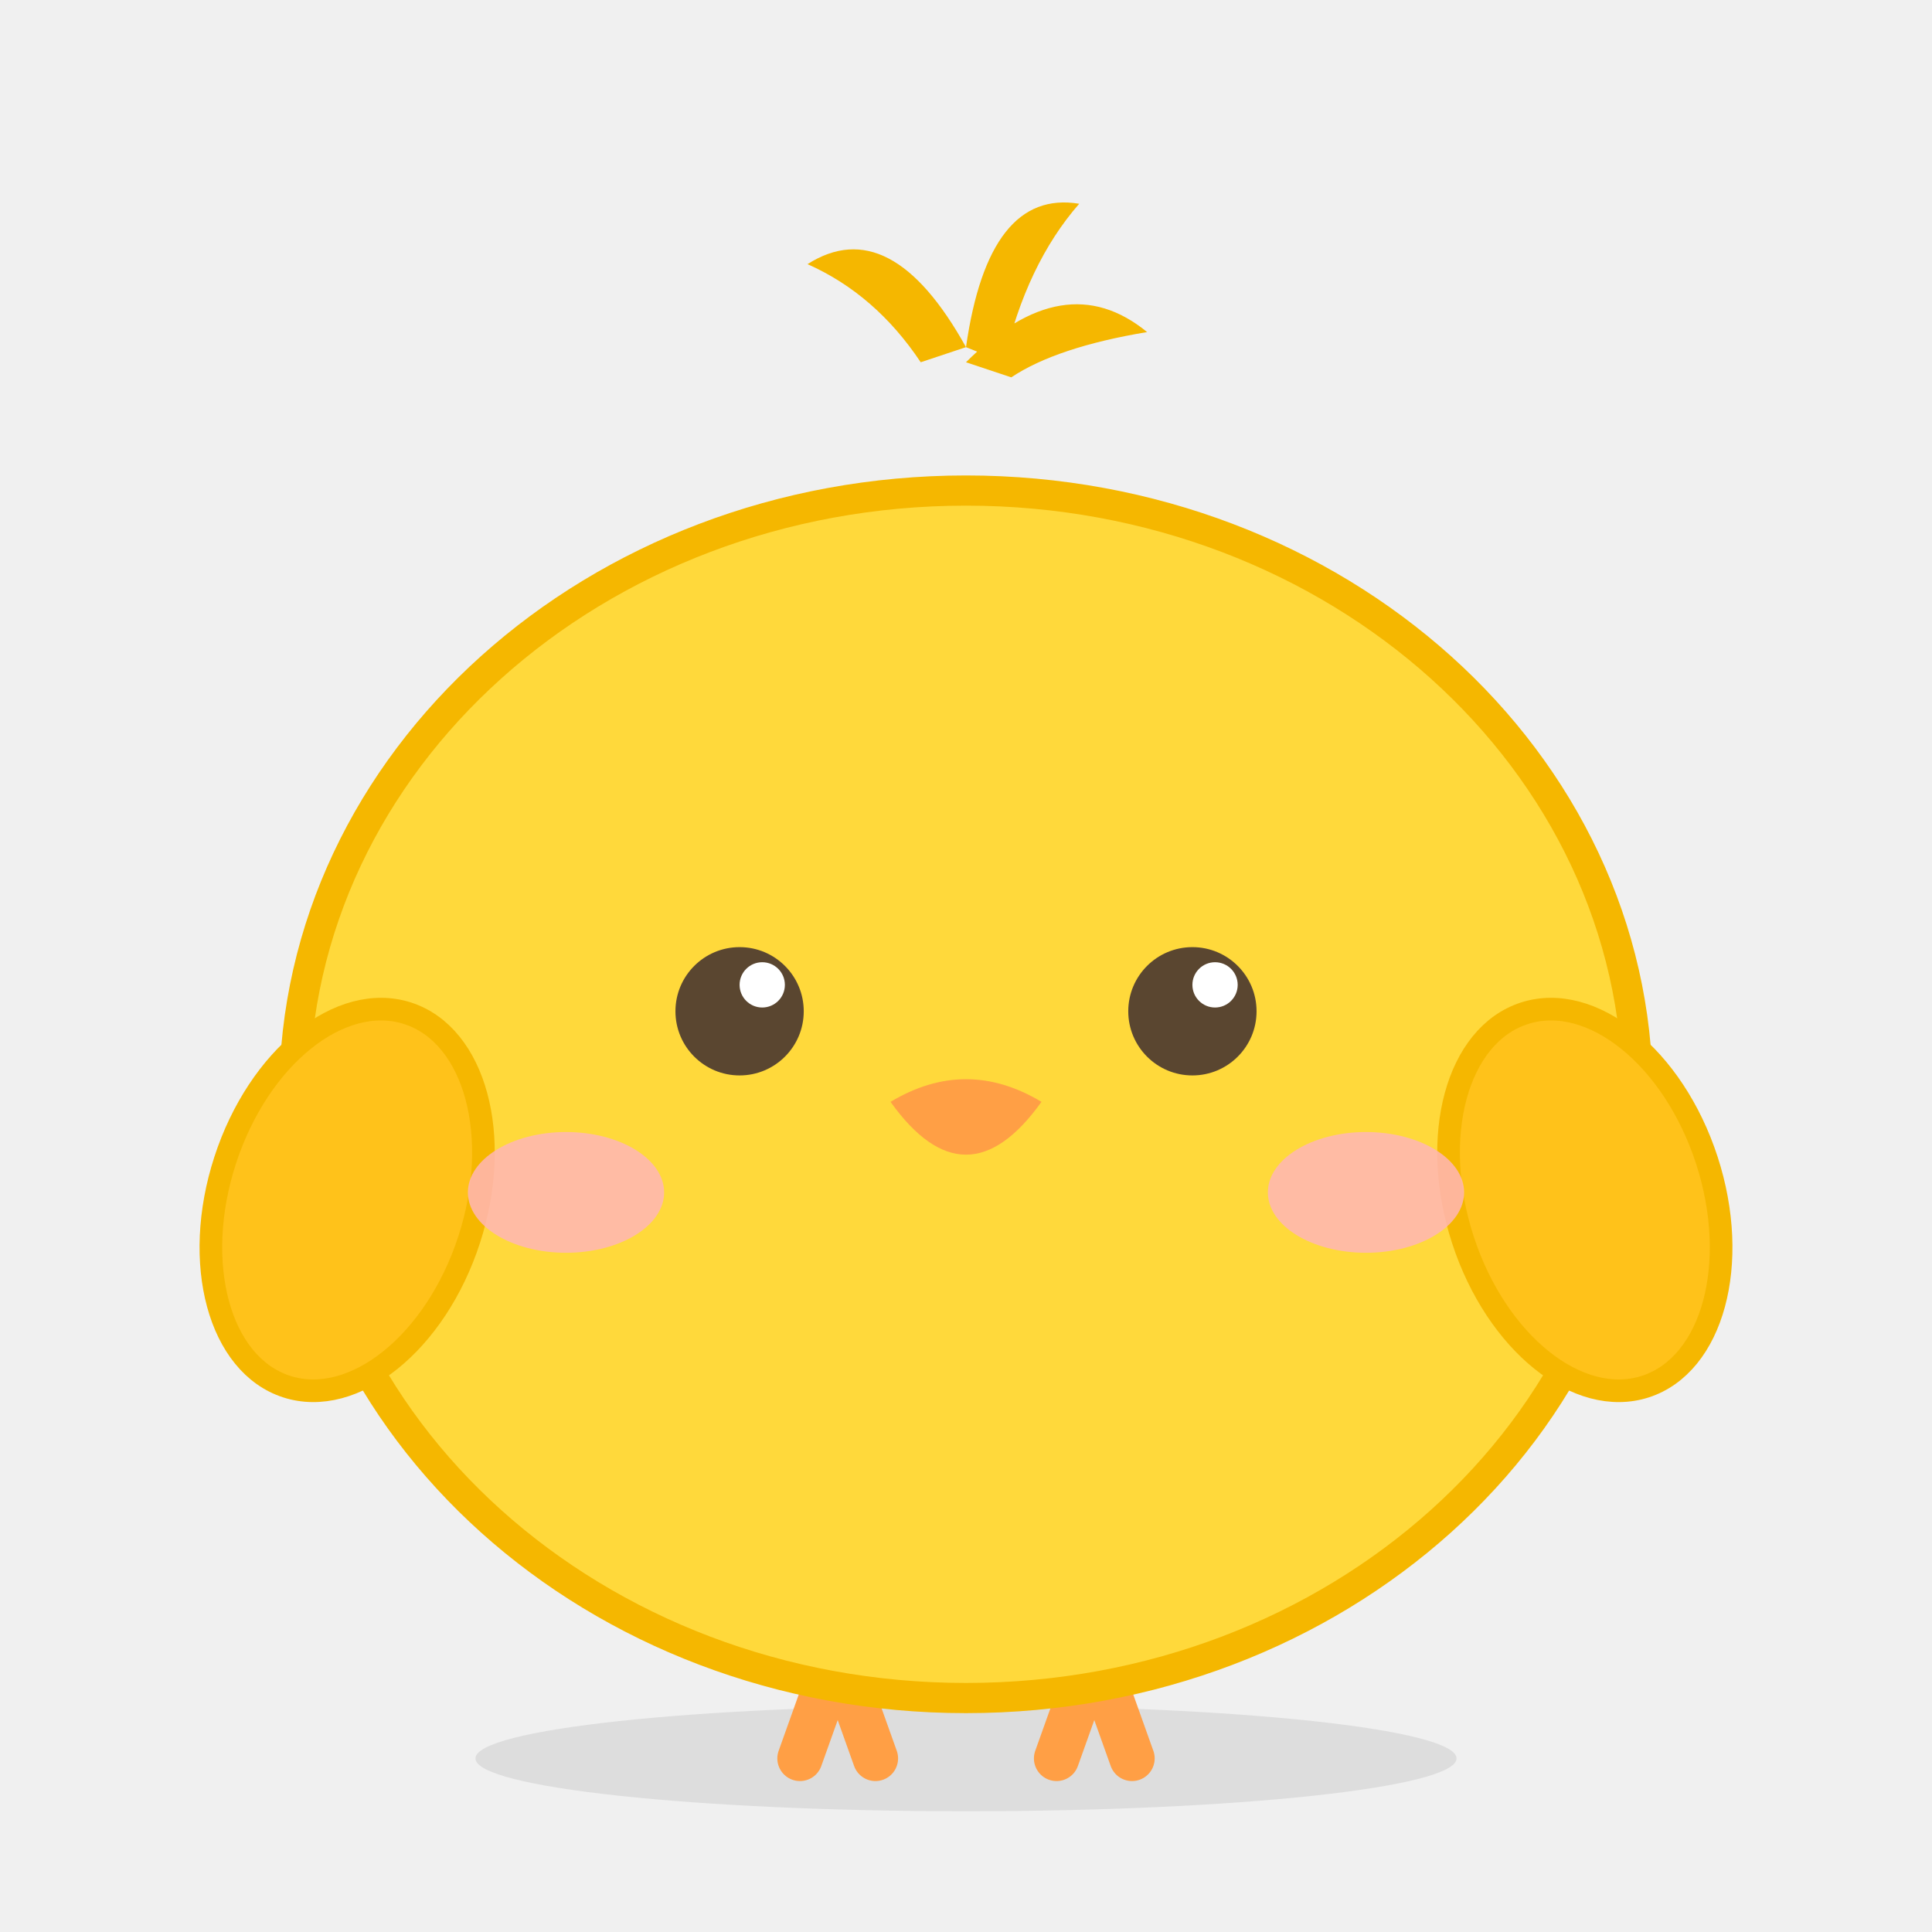
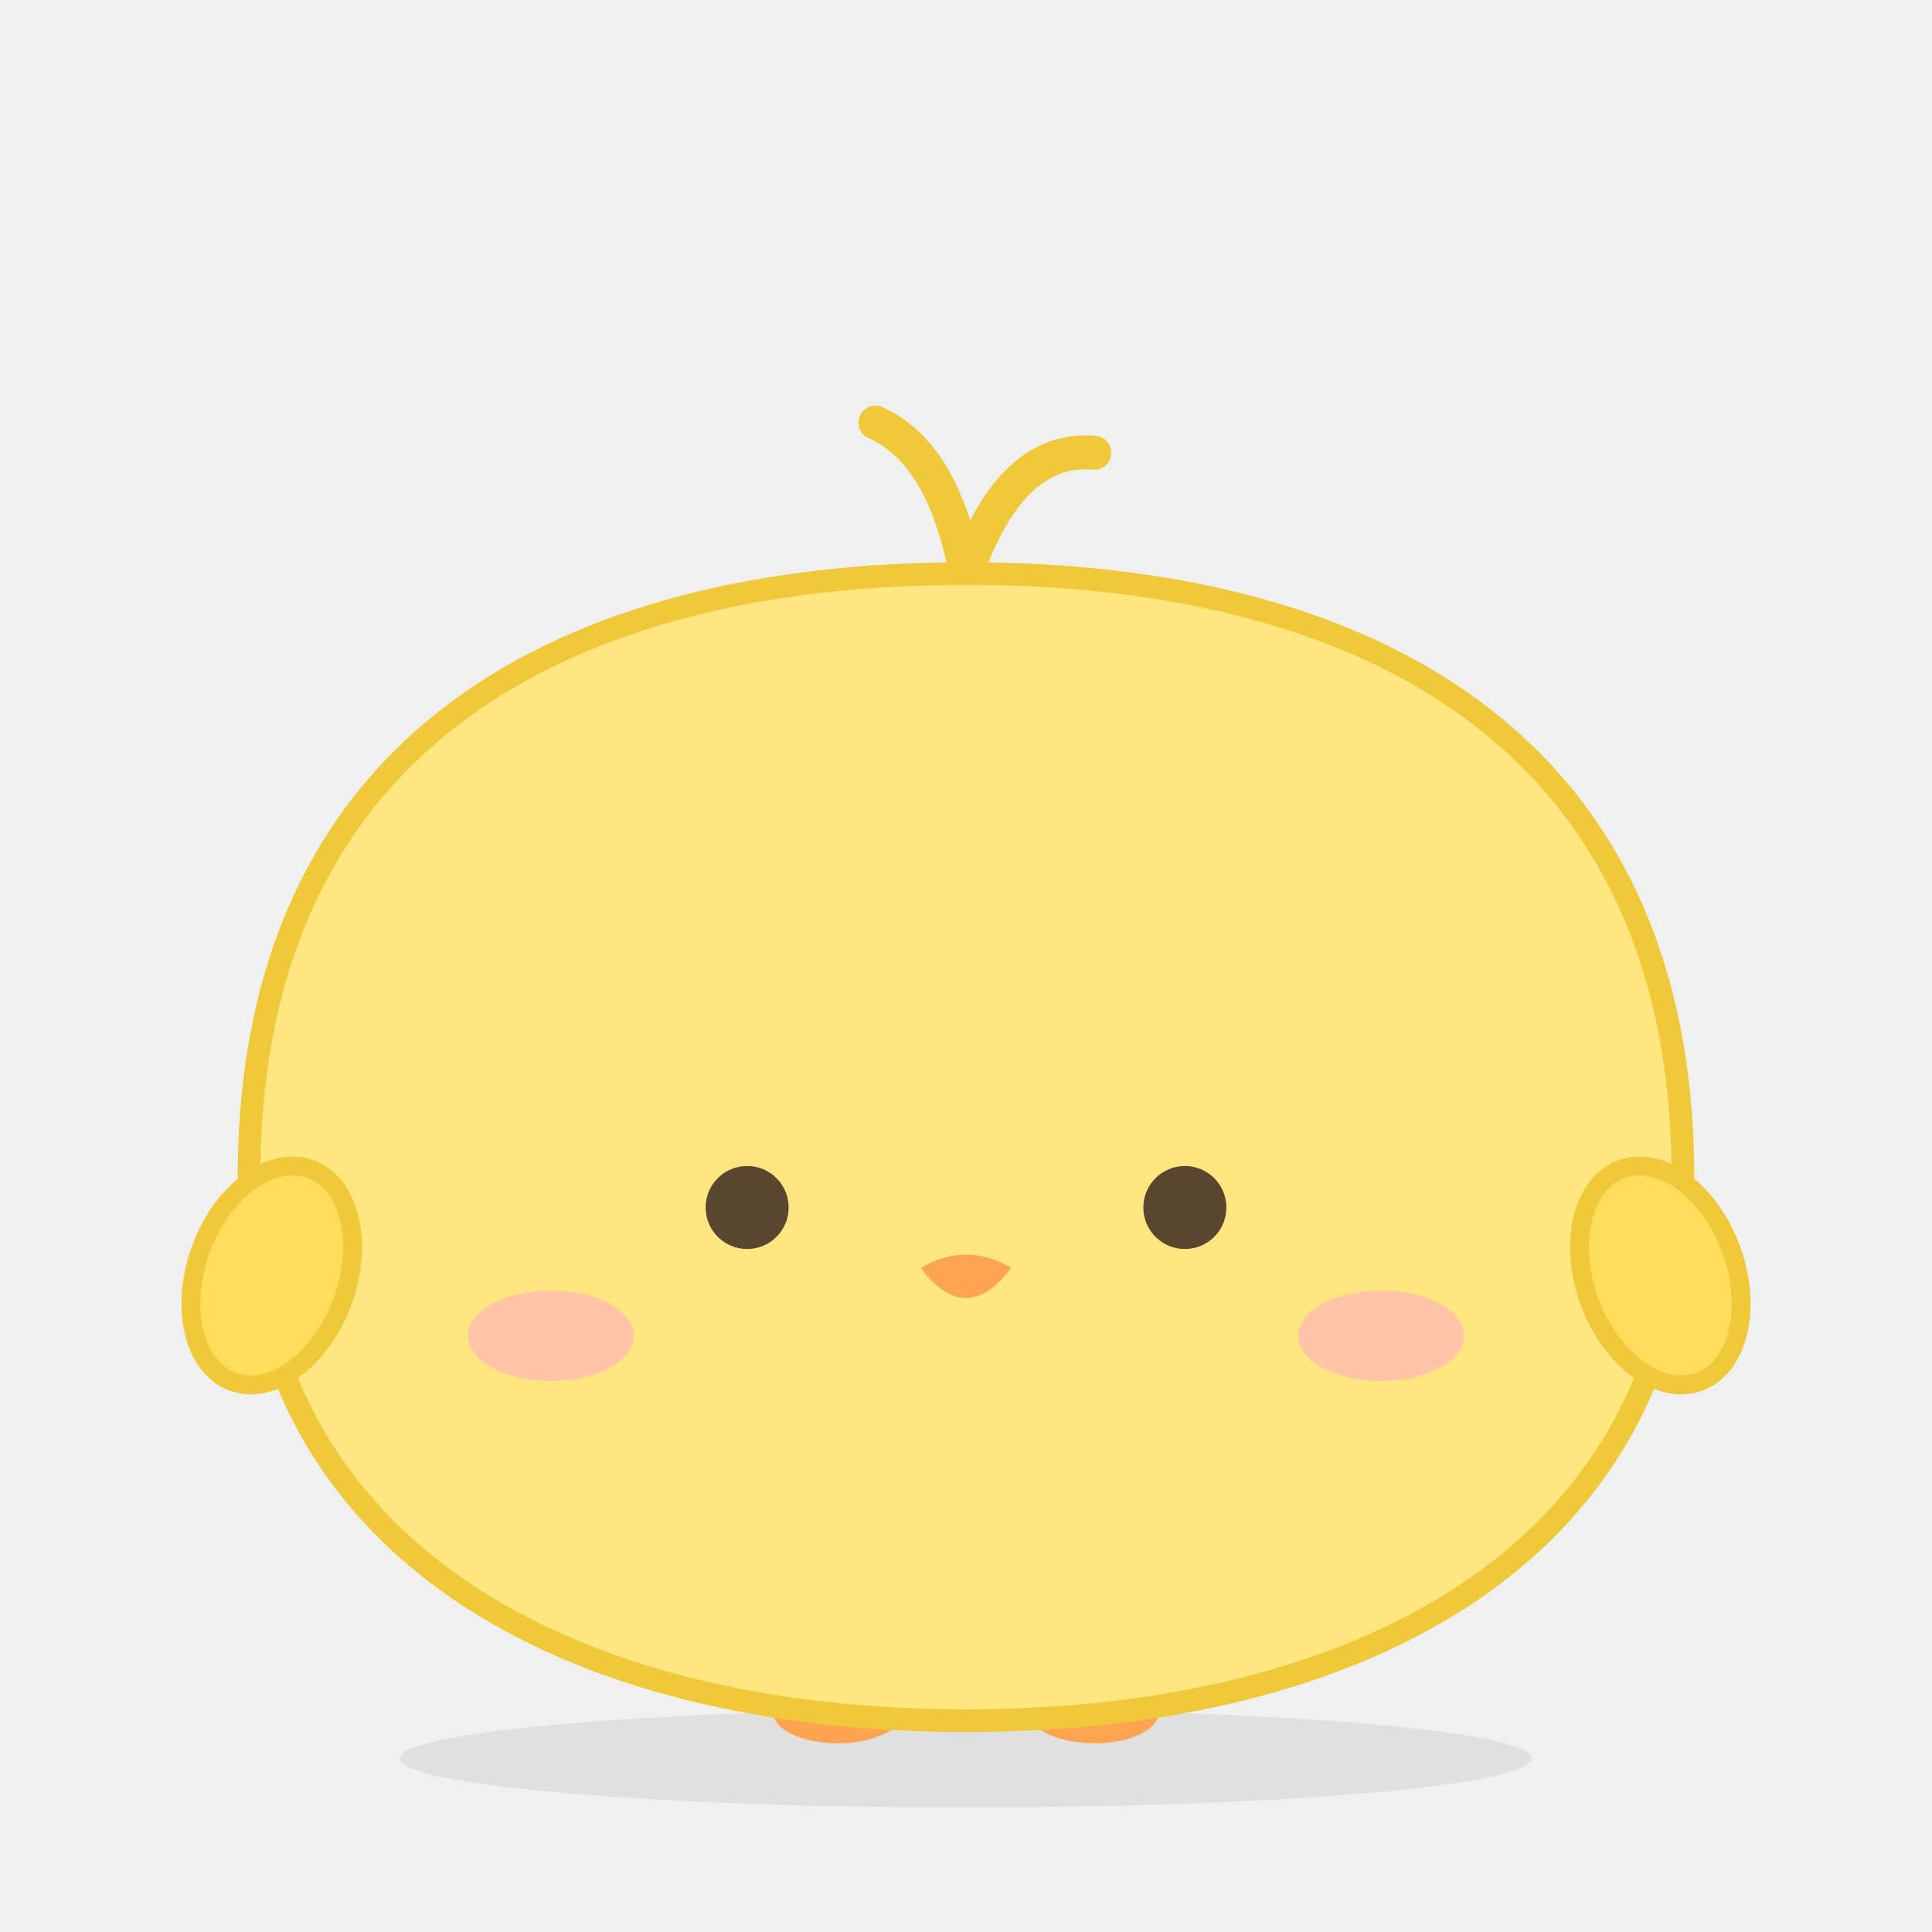
<svg xmlns="http://www.w3.org/2000/svg" viewBox="0 0 512 512" width="512" height="512">
-   <ellipse cx="256" cy="466" rx="130" ry="14" fill="#000" opacity="0.08" />
-   <path d="M222 438 L212 466 M222 438 L232 466 M290 438 L280 466 M290 438 L300 466" stroke="#FF9F45" stroke-width="12" stroke-linecap="round" />
-   <path d="M256 92 Q236 56 214 70 Q232 78 244 96z M256 92 Q262 50 286 54 Q272 70 266 96z M256 96 Q282 70 304 88 Q280 92 268 100z" fill="#F5B700" />
-   <ellipse cx="256" cy="290" rx="178" ry="160" fill="#FFD93B" stroke="#F5B700" stroke-width="8" />
-   <ellipse cx="92" cy="318" rx="34" ry="52" fill="#FFC21A" stroke="#F5B700" stroke-width="6" transform="rotate(18 92 318)" />
-   <ellipse cx="420" cy="318" rx="34" ry="52" fill="#FFC21A" stroke="#F5B700" stroke-width="6" transform="rotate(-18 420 318)" />
-   <ellipse cx="150" cy="316" rx="26" ry="16" fill="#FFB6B6" opacity="0.85" />
-   <ellipse cx="362" cy="316" rx="26" ry="16" fill="#FFB6B6" opacity="0.85" />
-   <circle cx="196" cy="268" r="17" fill="#5A4630" />
-   <circle cx="316" cy="268" r="17" fill="#5A4630" />
-   <circle cx="202" cy="261" r="6" fill="#fff" />
-   <circle cx="322" cy="261" r="6" fill="#fff" />
-   <path d="M236 292 Q256 280 276 292 Q256 320 236 292z" fill="#FF9F45" />
+   <ellipse cx="256" cy="466" rx="150" ry="13" fill="#000" opacity="0.07" />
+   <ellipse cx="222" cy="454" rx="17" ry="8" fill="#FFA552" />
+   <ellipse cx="290" cy="454" rx="17" ry="8" fill="#FFA552" />
+   <path d="M256 152 Q250 120 232 112 M256 152 Q268 118 290 120" stroke="#F0C93A" stroke-width="9" fill="none" stroke-linecap="round" />
+   <path d="M66 312 C66 196 150 152 256 152 C362 152 446 196 446 312 C446 412 360 456 256 456 C152 456 66 412 66 312Z" fill="#FFE680" stroke="#F0C93A" stroke-width="6" stroke-linejoin="round" />
+   <ellipse cx="72" cy="338" rx="20" ry="30" fill="#FFDC5C" stroke="#F0C93A" stroke-width="5" transform="rotate(20 72 338)" />
+   <ellipse cx="440" cy="338" rx="20" ry="30" fill="#FFDC5C" stroke="#F0C93A" stroke-width="5" transform="rotate(-20 440 338)" />
+   <ellipse cx="146" cy="354" rx="22" ry="12" fill="#FFB6B6" opacity="0.7" />
+   <ellipse cx="366" cy="354" rx="22" ry="12" fill="#FFB6B6" opacity="0.7" />
+   <circle cx="198" cy="320" r="11" fill="#5A4630" />
+   <circle cx="314" cy="320" r="11" fill="#5A4630" />
+   <path d="M244 336 Q256 329 268 336 Q256 352 244 336z" fill="#FFA552" />
</svg>
